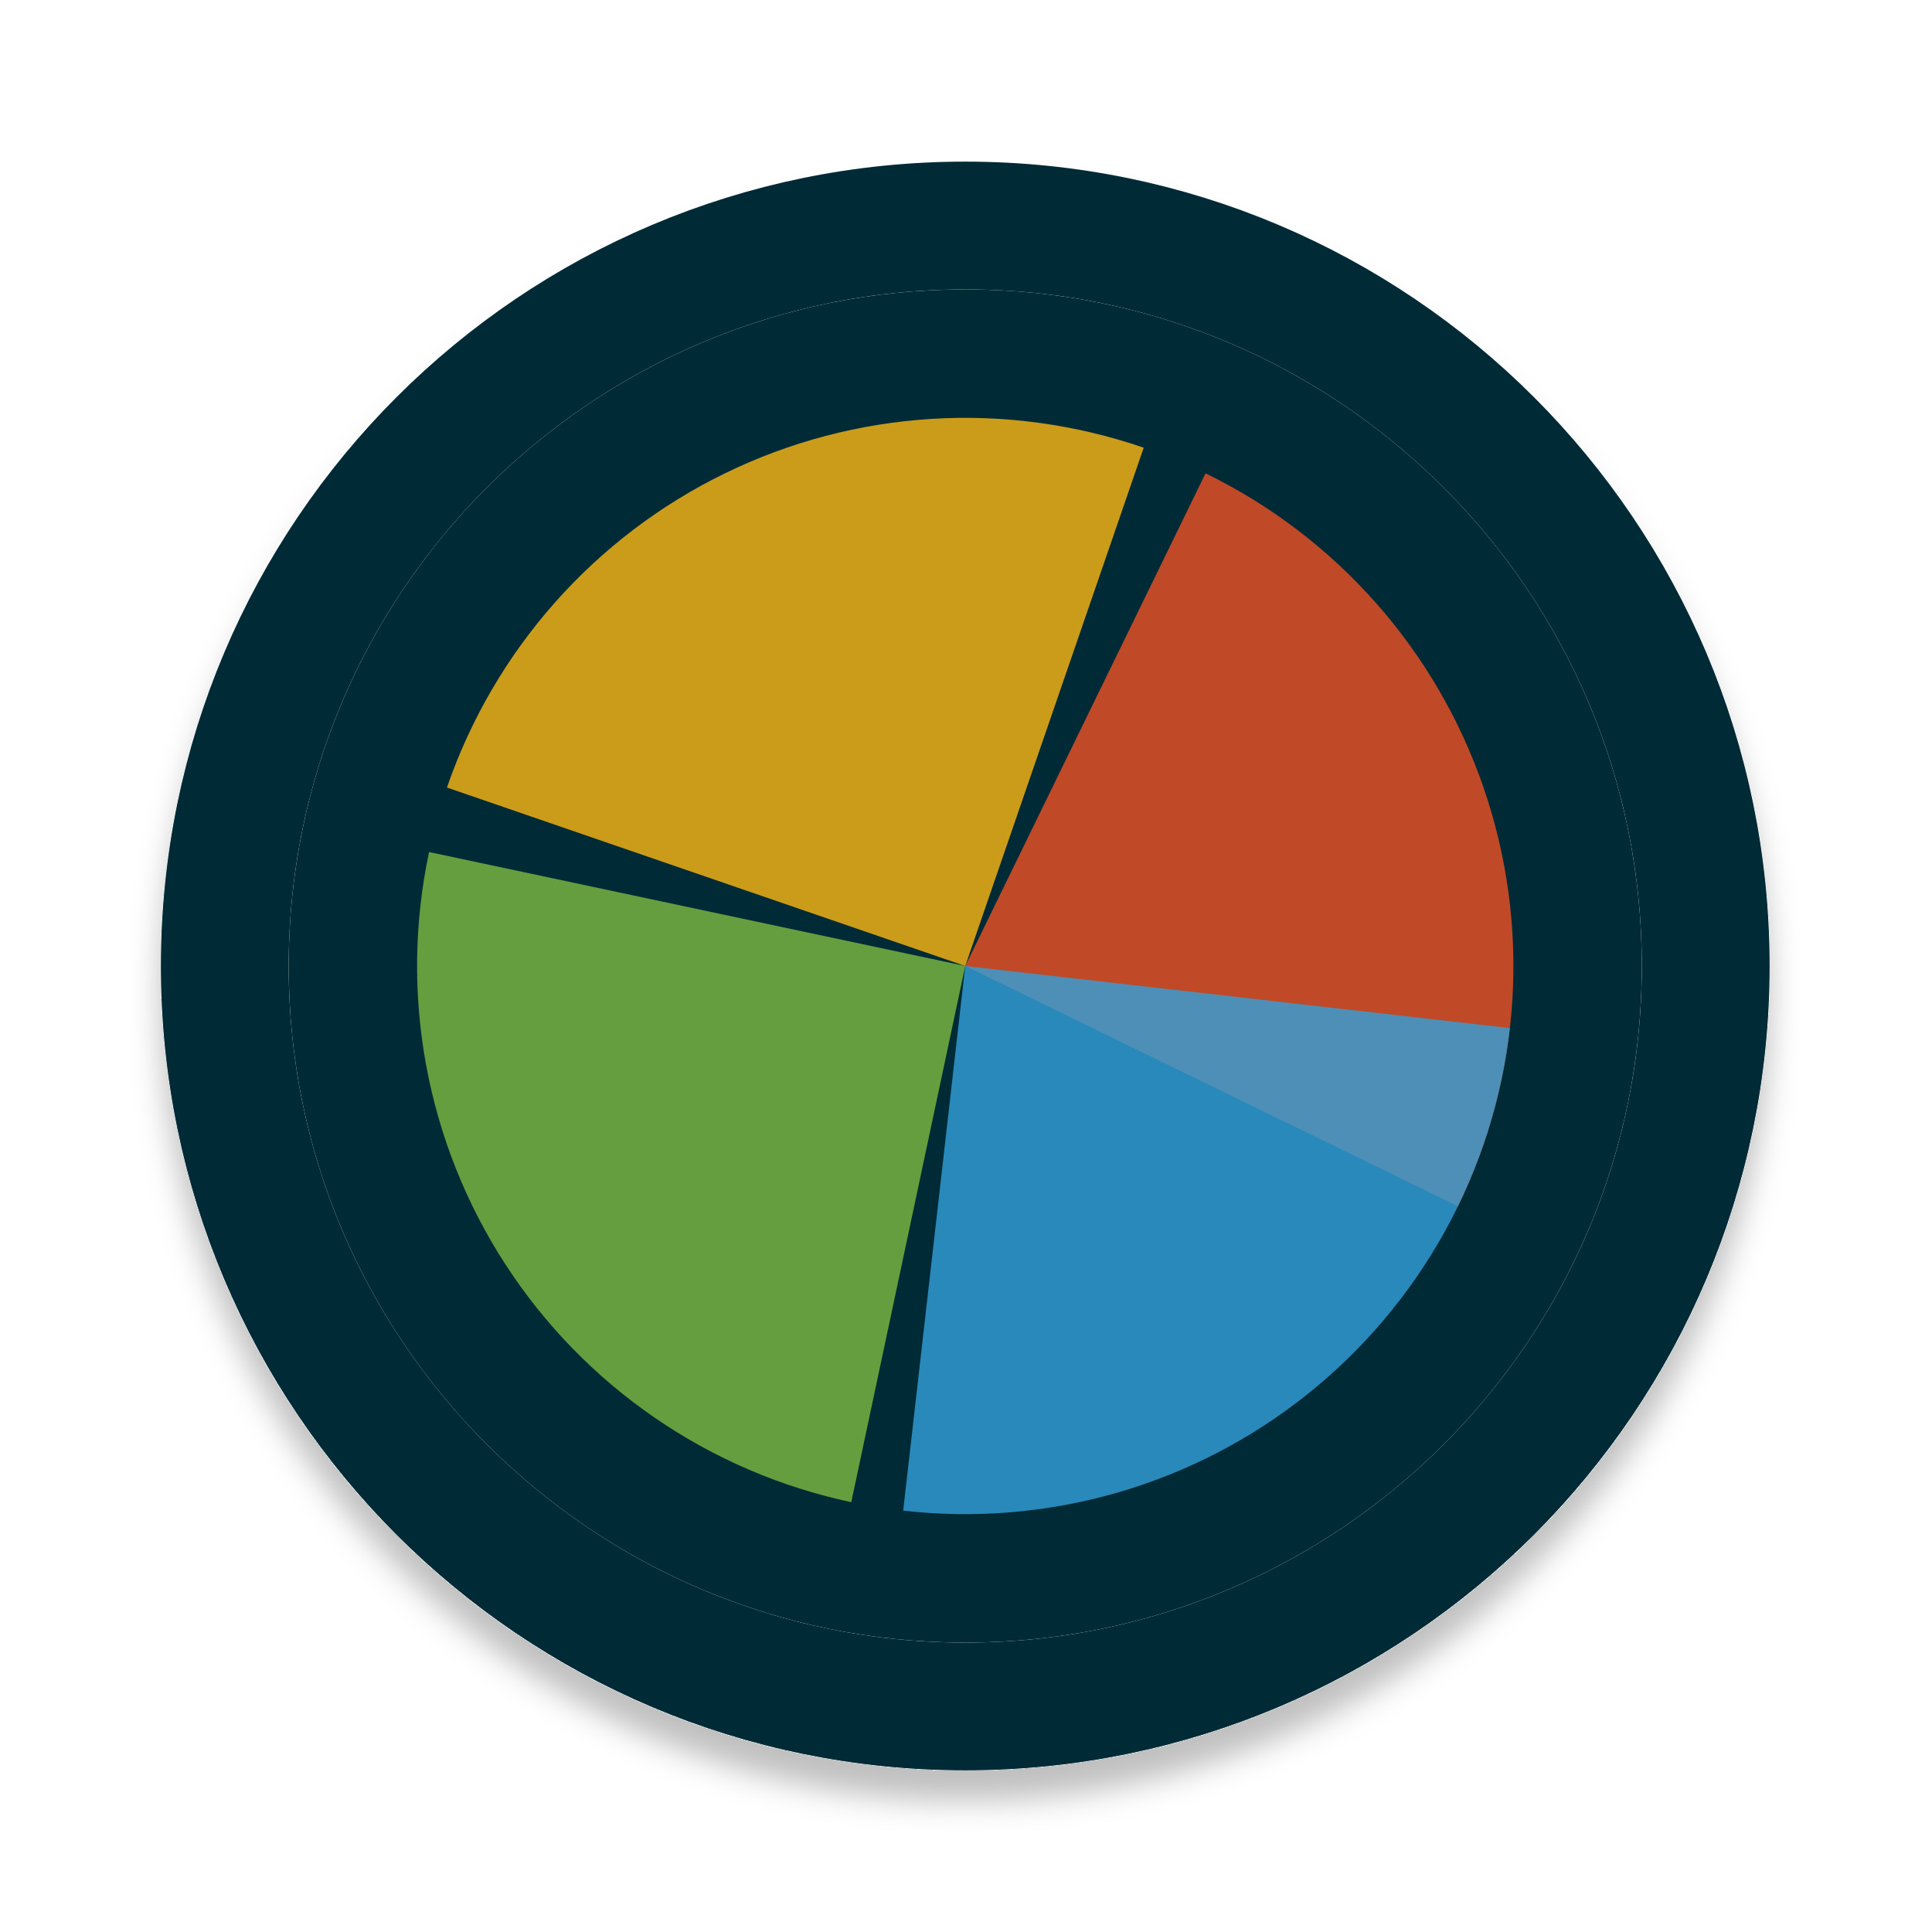
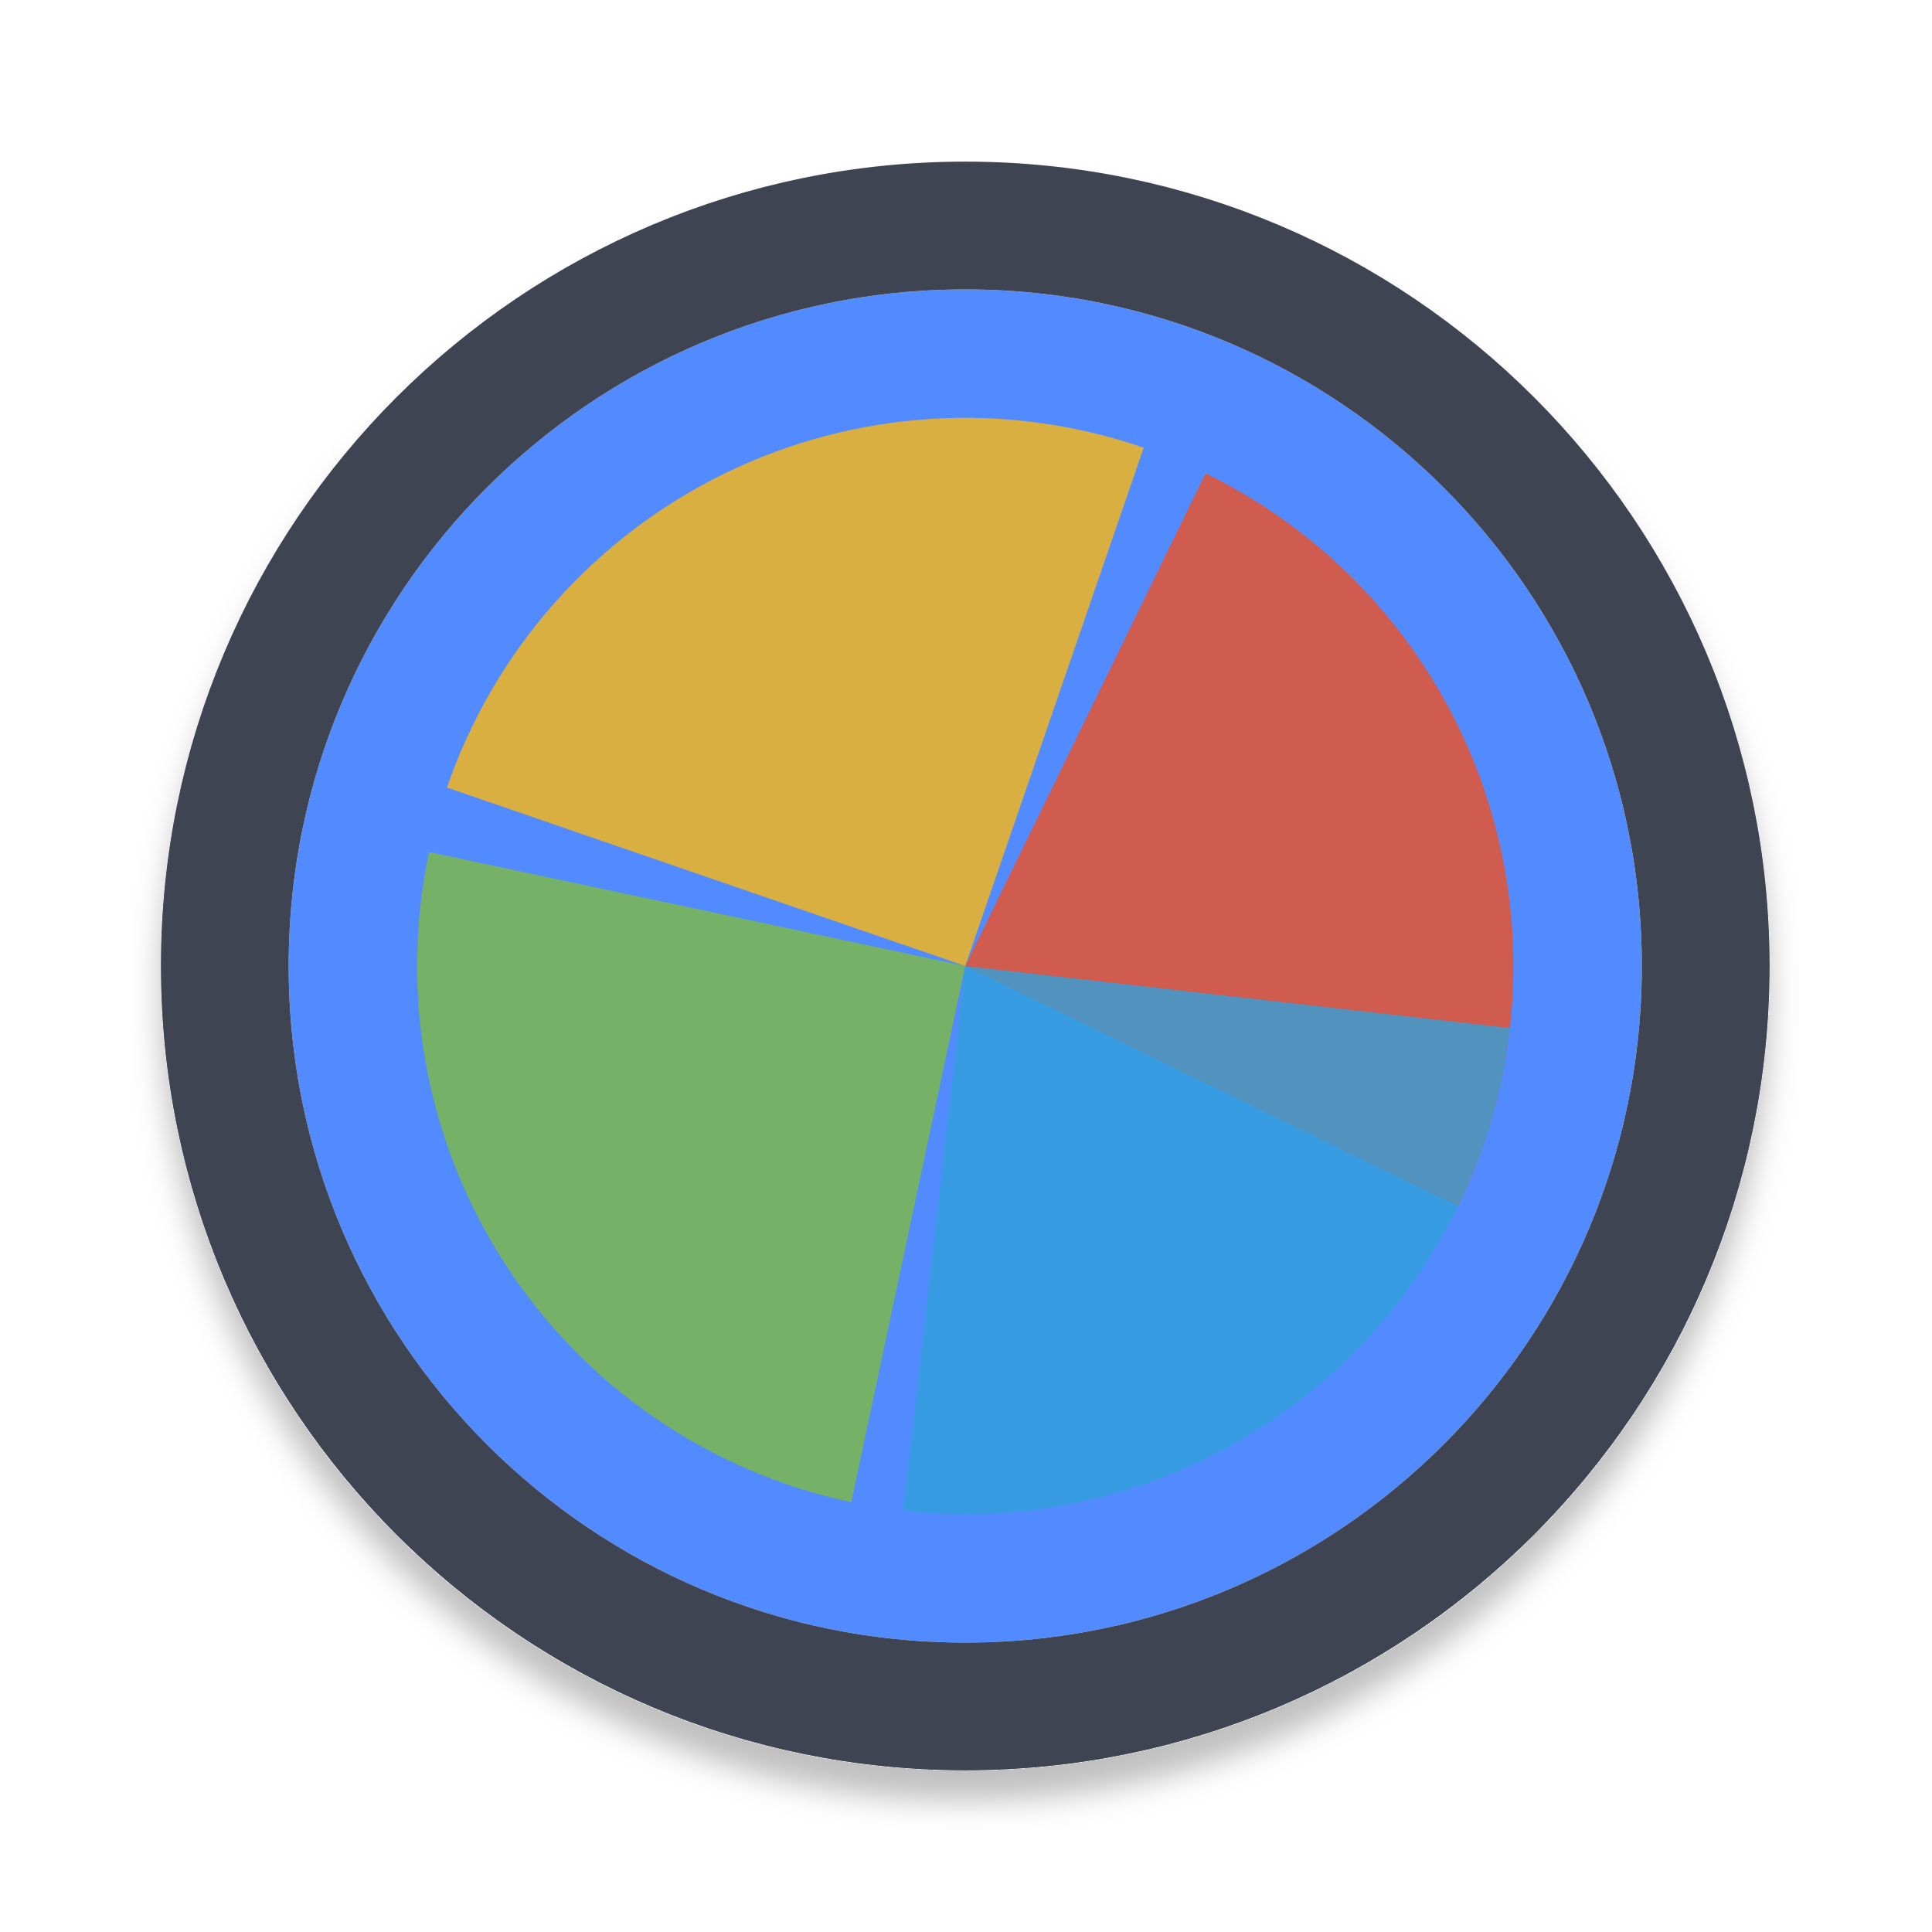
<svg xmlns="http://www.w3.org/2000/svg" width="128" height="128" viewBox="0 0 257 256" fill="none">
  <g filter="url(#filter0_d_3519_2818)">
-     <path d="M218.4 128C218.4 177.706 178.106 218 128.4 218C78.694 218 38.4 177.706 38.4 128C38.4 78.294 78.694 38 128.4 38C178.106 38 218.4 78.294 218.4 128Z" fill="#002b36" />
-     <path d="M128.4 226.5C182.8 226.5 226.9 182.4 226.9 128C226.9 73.6 182.8 29.5 128.4 29.5C74 29.5 29.9 73.6 29.9 128C29.9 182.4 74 226.5 128.4 226.5Z" stroke="#002b36" stroke-width="17" />
+     <path d="M218.4 128C218.4 177.706 178.106 218 128.4 218C78.694 218 38.4 177.706 38.4 128C38.4 78.294 78.694 38 128.4 38C178.106 38 218.4 78.294 218.4 128Z" fill="#528BFF" />
+     <path d="M128.4 226.5C182.8 226.5 226.9 182.4 226.9 128C226.9 73.6 182.8 29.5 128.4 29.5C74 29.5 29.9 73.6 29.9 128C29.9 182.4 74 226.5 128.4 226.5Z" stroke="#3E4451" stroke-width="17" />
  </g>
  <path d="M160.366 62.462L128.402 127.999L193.939 159.965C198.136 151.359 200.598 142.01 201.183 132.452C201.767 122.894 200.464 113.315 197.346 104.261C194.229 95.207 189.359 86.855 183.014 79.684C176.669 72.512 168.973 66.66 160.367 62.462L160.366 62.462Z" fill="#F05024" fill-opacity="0.8" />
  <path d="M152.14 59.055L128.4 128L59.455 104.261C62.573 95.207 67.443 86.855 73.788 79.684C80.133 72.512 87.829 66.66 96.435 62.462C105.042 58.265 114.391 55.804 123.949 55.219C133.506 54.635 143.086 55.938 152.14 59.056L152.14 59.055Z" fill="#FCB813" fill-opacity="0.8" />
  <path d="M113.239 199.324L128.4 128L57.077 112.839C55.086 122.206 54.959 131.872 56.704 141.288C58.449 150.703 62.031 159.682 67.246 167.713C72.461 175.744 79.207 182.669 87.099 188.093C94.99 193.516 103.873 197.333 113.239 199.324Z" fill="#7EBA41" fill-opacity="0.8" />
  <path d="M120.145 200.448L128.4 128L200.848 136.255C199.764 145.769 196.816 154.976 192.174 163.351C187.532 171.726 181.285 179.105 173.791 185.066C166.297 191.026 157.703 195.453 148.498 198.092C139.294 200.732 129.659 201.532 120.145 200.448Z" fill="#32A0DA" fill-opacity="0.8" />
  <defs>
    <filter id="filter0_d_3519_2818" x="17.4" y="21" width="222" height="222" filterUnits="userSpaceOnUse" color-interpolation-filters="sRGB">
      <feFlood flood-opacity="0" result="BackgroundImageFix" />
      <feColorMatrix in="SourceAlpha" type="matrix" values="0 0 0 0 0 0 0 0 0 0 0 0 0 0 0 0 0 0 127 0" result="hardAlpha" />
      <feOffset dy="4" />
      <feGaussianBlur stdDeviation="2" />
      <feComposite in2="hardAlpha" operator="out" />
      <feColorMatrix type="matrix" values="0 0 0 0 0 0 0 0 0 0 0 0 0 0 0 0 0 0 0.25 0" />
      <feBlend mode="normal" in2="BackgroundImageFix" result="effect1_dropShadow_3519_2818" />
      <feBlend mode="normal" in="SourceGraphic" in2="effect1_dropShadow_3519_2818" result="shape" />
    </filter>
  </defs>
</svg>
